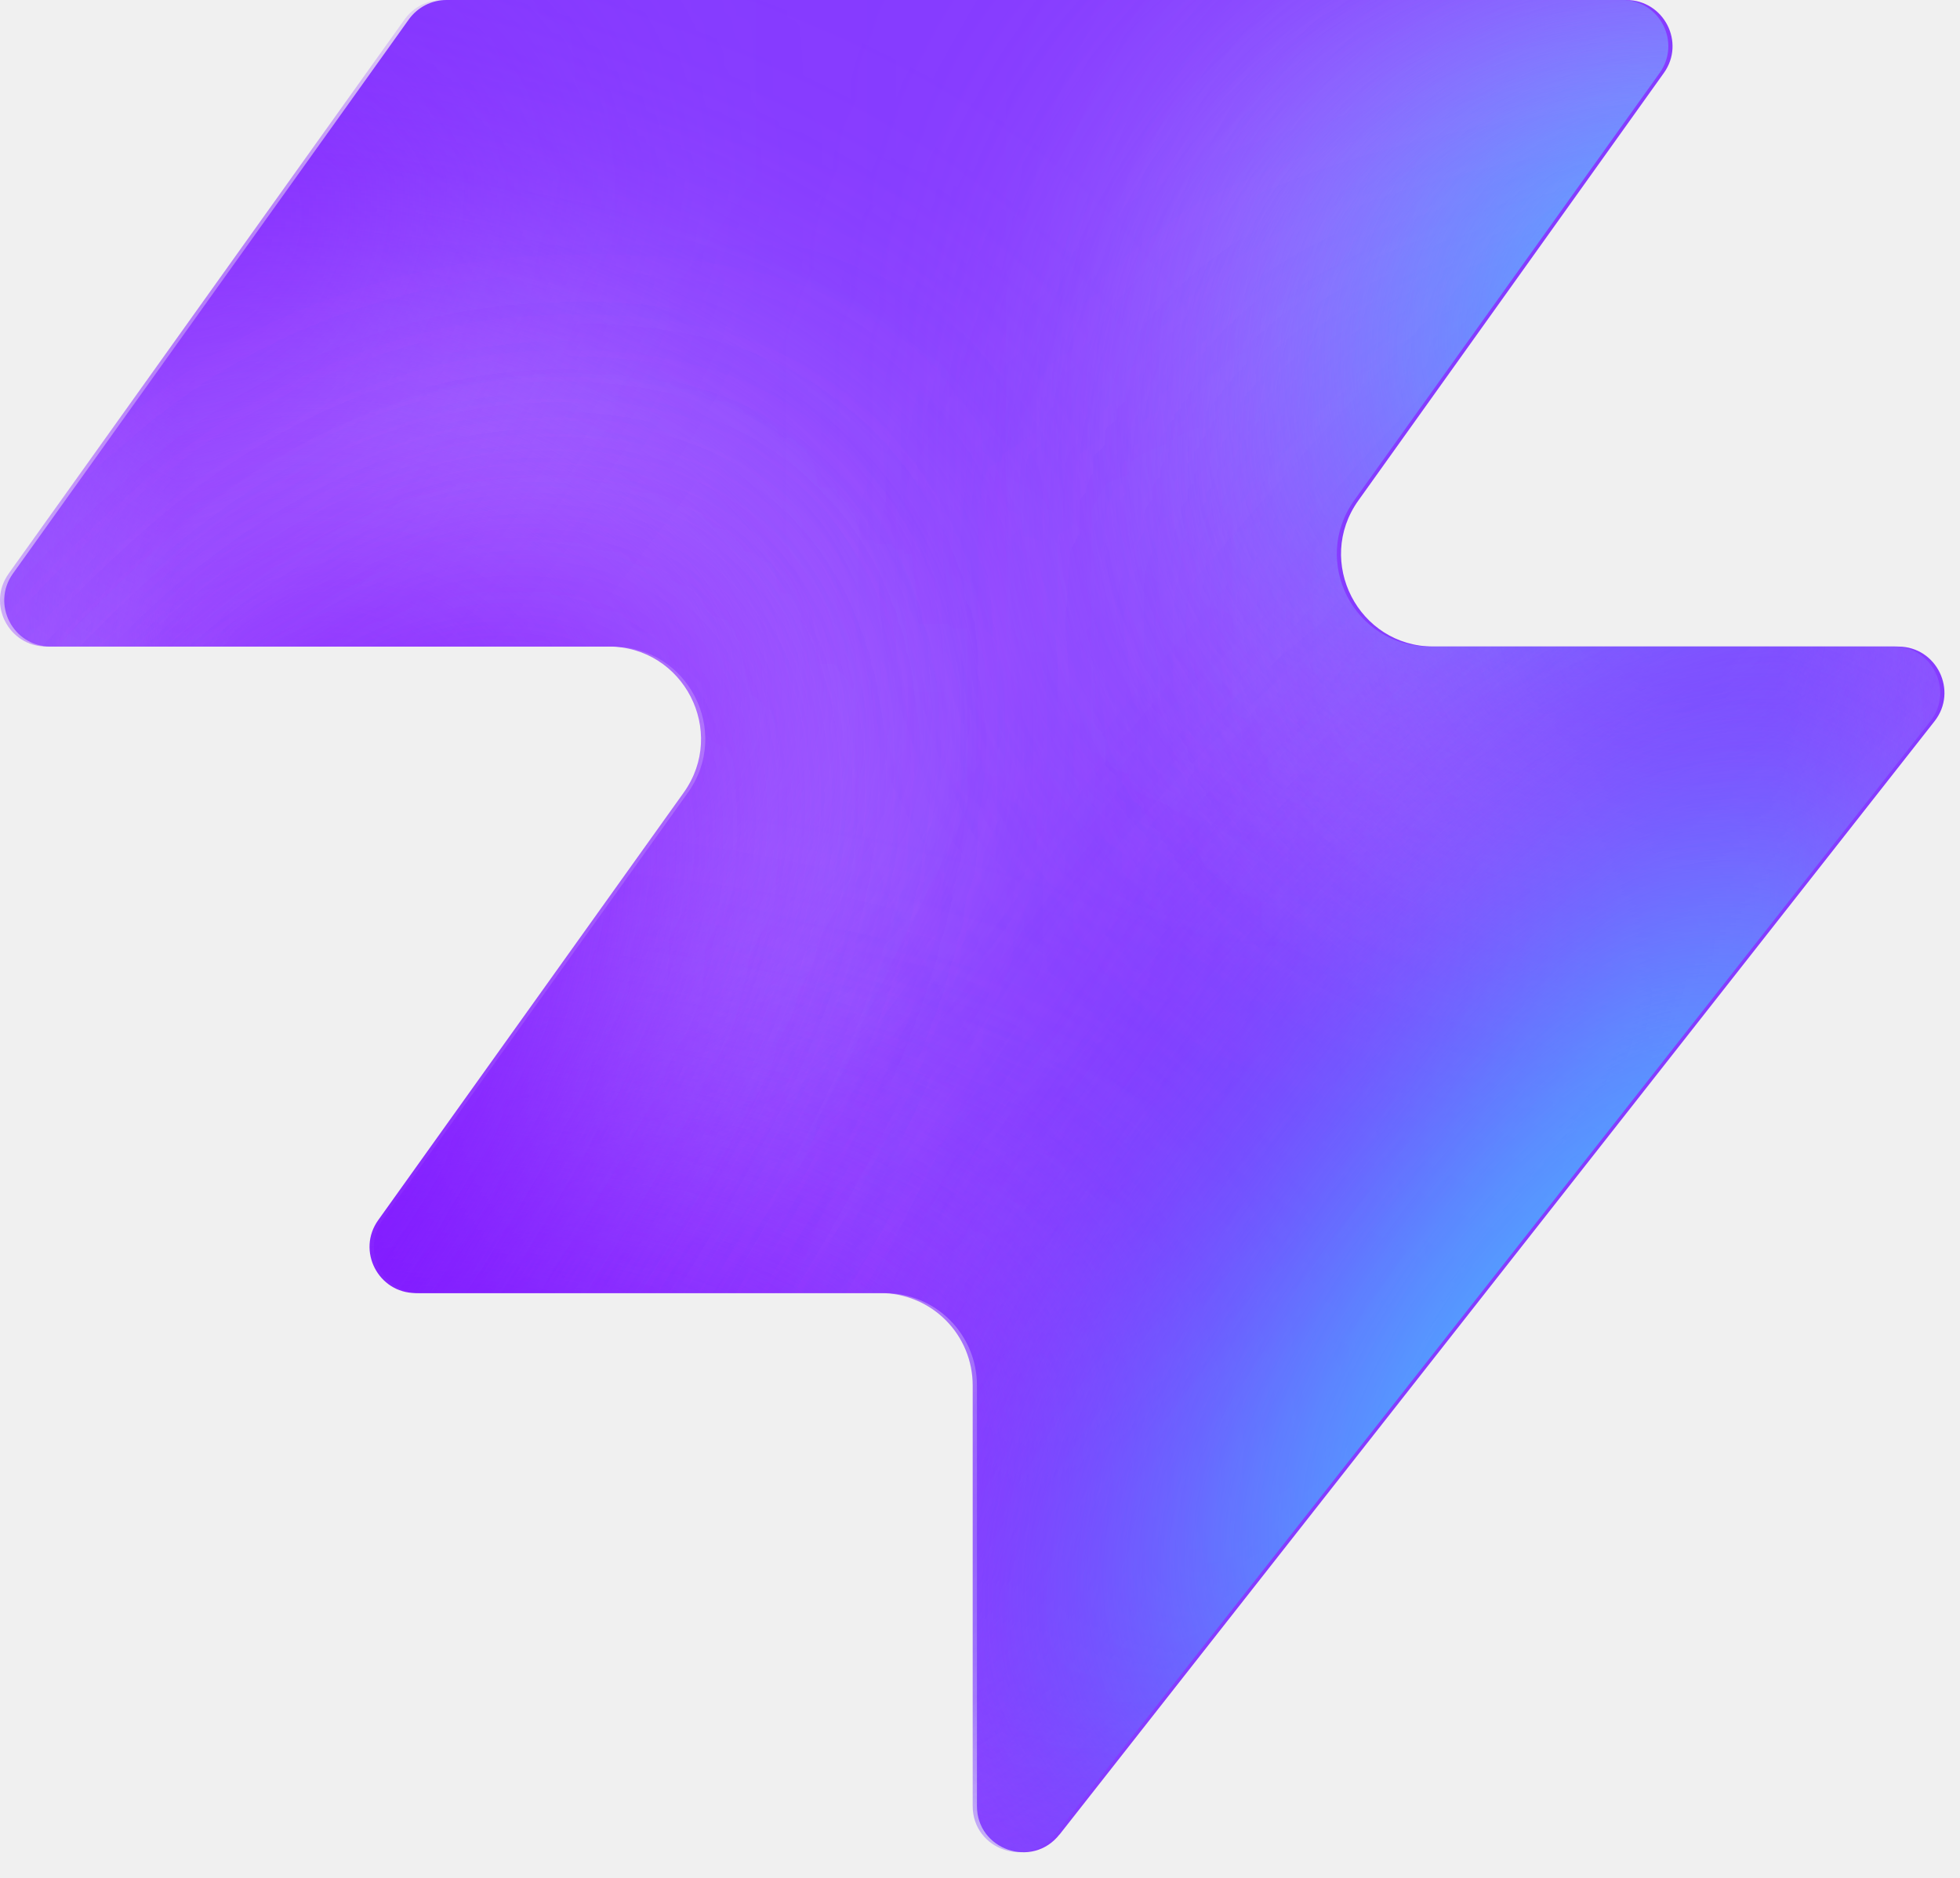
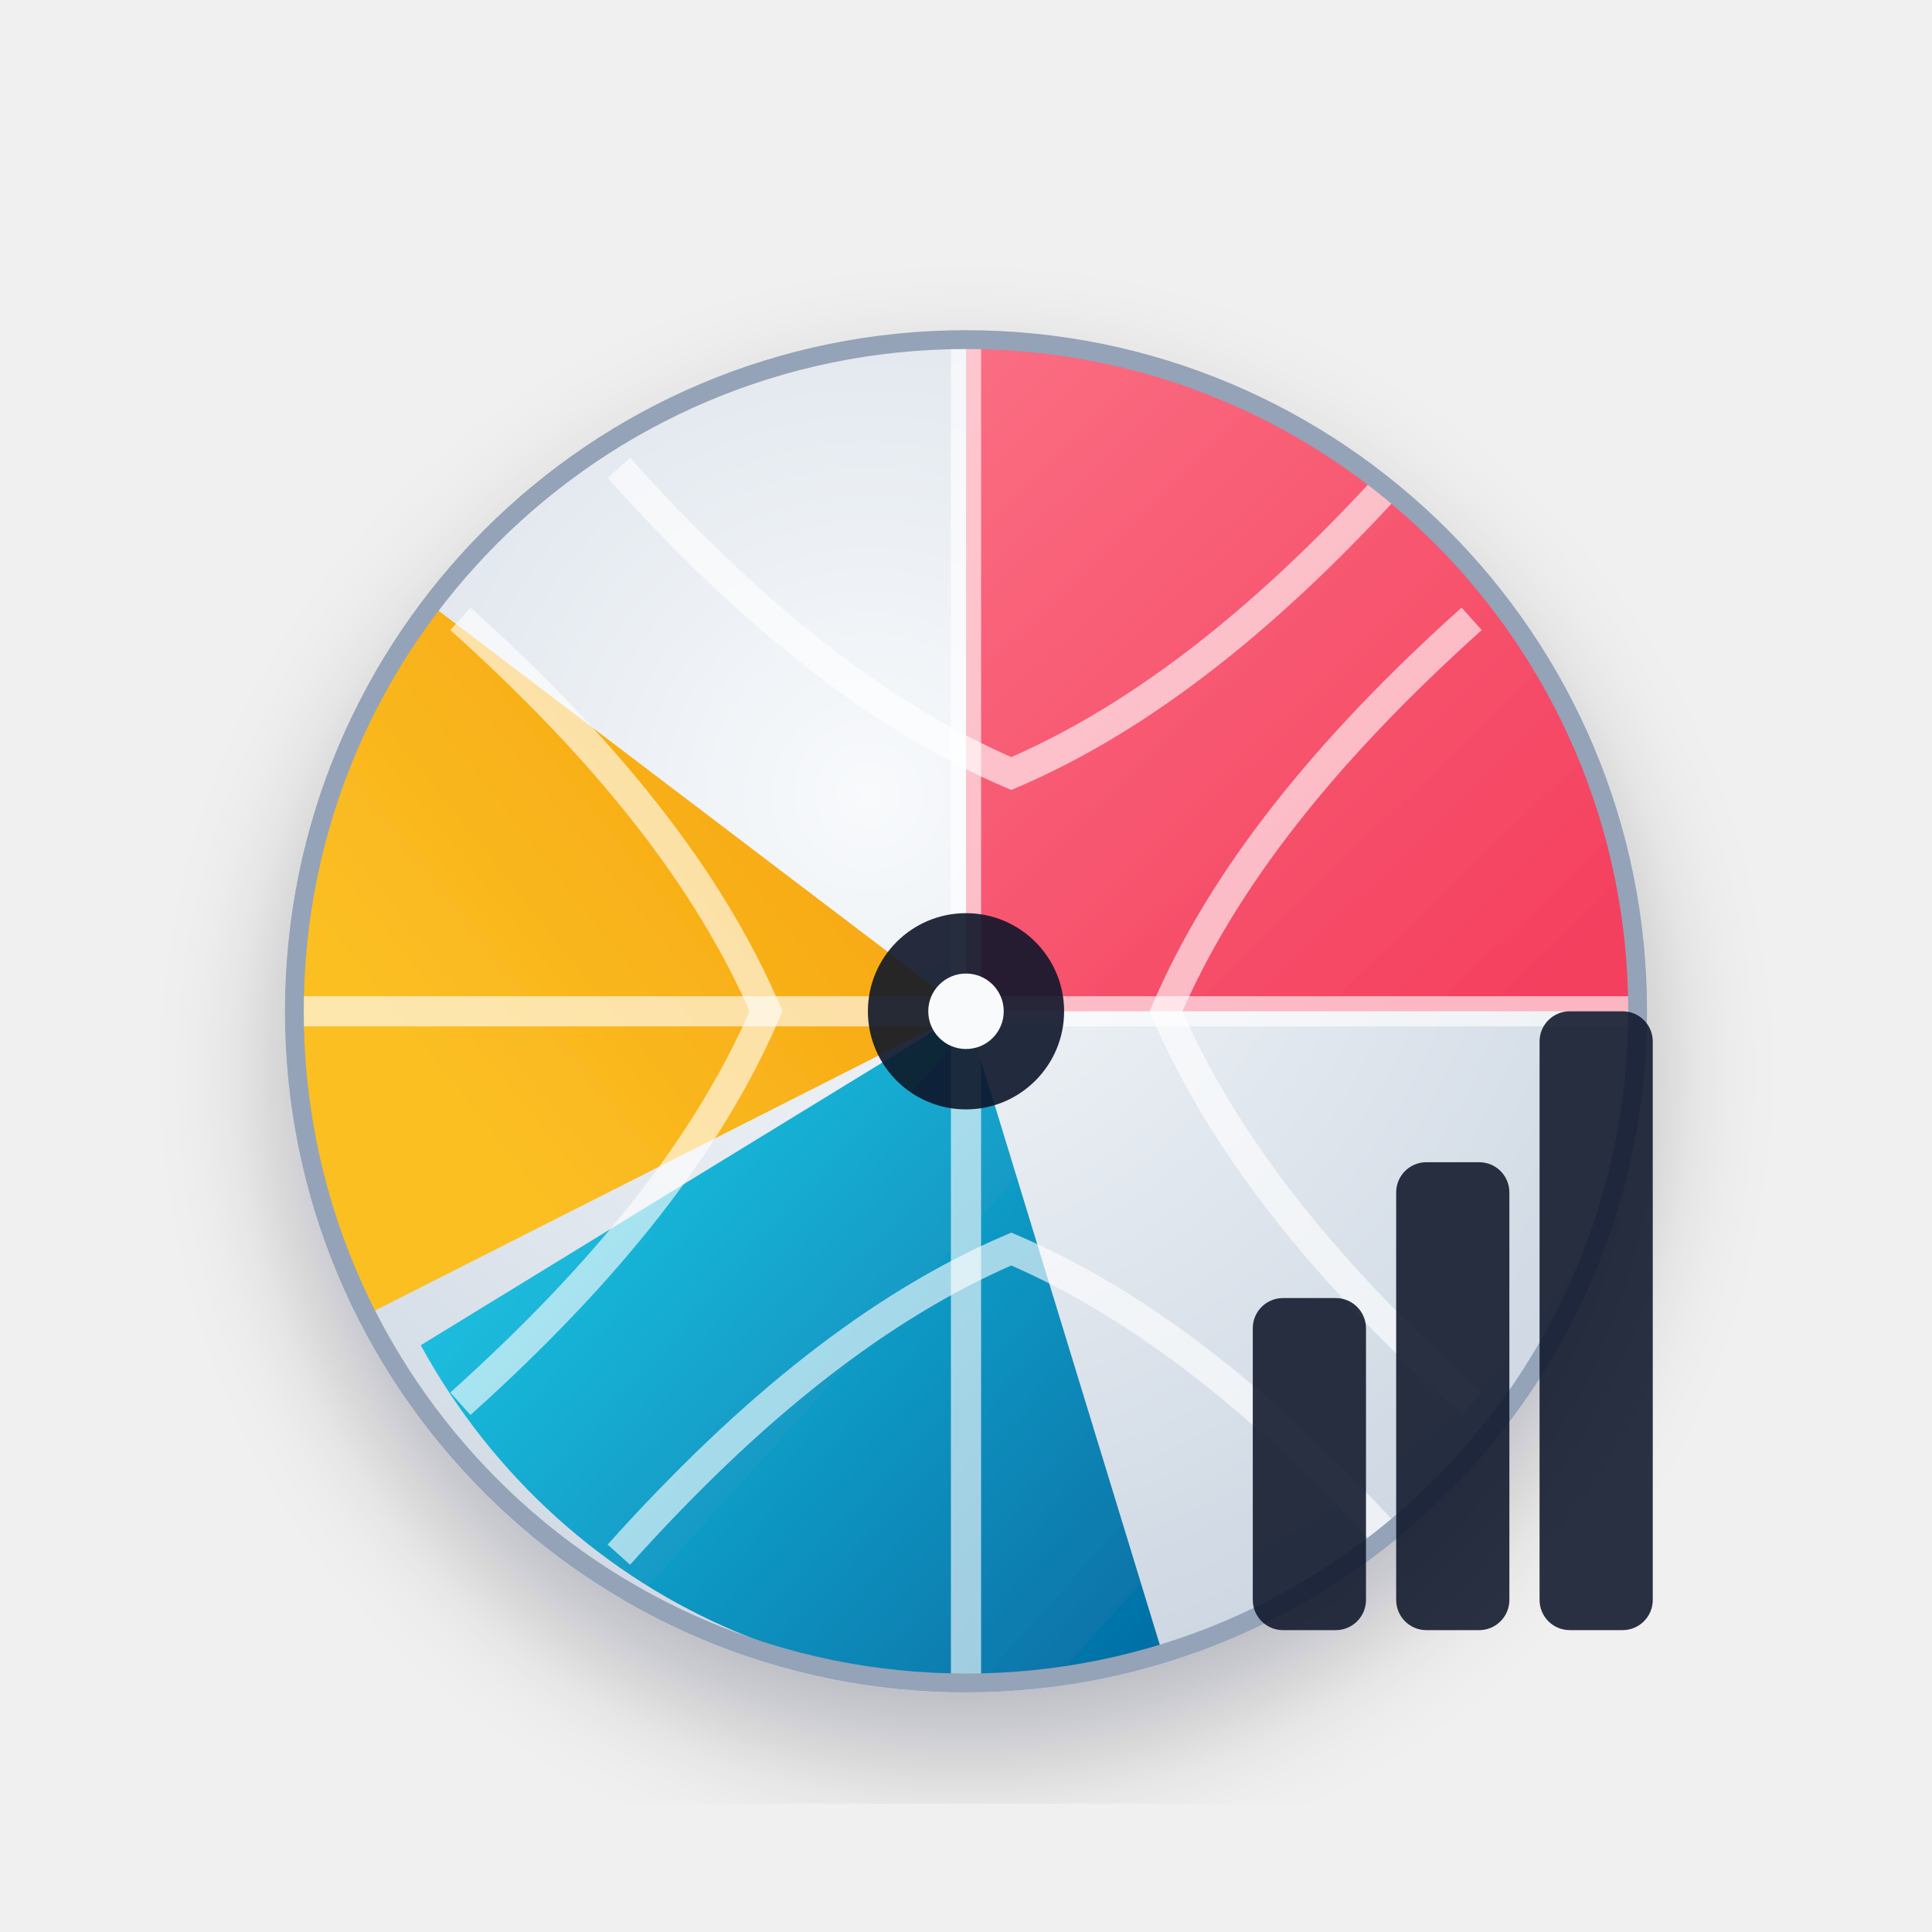
- <svg xmlns="http://www.w3.org/2000/svg" width="48" height="46" fill="none" viewBox="0 0 48 46">
-   <path fill="#863bff" d="M25.946 44.938c-.664.845-2.021.375-2.021-.698V33.937a2.26 2.26 0 0 0-2.262-2.262H10.287c-.92 0-1.456-1.04-.92-1.788l7.48-10.471c1.07-1.497 0-3.578-1.842-3.578H1.237c-.92 0-1.456-1.04-.92-1.788L10.013.474c.214-.297.556-.474.92-.474h28.894c.92 0 1.456 1.04.92 1.788l-7.48 10.471c-1.07 1.498 0 3.579 1.842 3.579h11.377c.943 0 1.473 1.088.89 1.83L25.947 44.94z" style="fill:#863bff;fill:color(display-p3 .525 .23 1);fill-opacity:1" />
-   <mask id="a" width="48" height="46" x="0" y="0" maskUnits="userSpaceOnUse" style="mask-type:alpha">
-     <path fill="#000" d="M25.842 44.938c-.664.844-2.021.375-2.021-.698V33.937a2.26 2.26 0 0 0-2.262-2.262H10.183c-.92 0-1.456-1.04-.92-1.788l7.48-10.471c1.07-1.498 0-3.579-1.842-3.579H1.133c-.92 0-1.456-1.04-.92-1.787L9.91.473c.214-.297.556-.474.92-.474h28.894c.92 0 1.456 1.04.92 1.788l-7.48 10.471c-1.07 1.498 0 3.578 1.842 3.578h11.377c.943 0 1.473 1.088.89 1.832L25.843 44.94z" style="fill:#000;fill-opacity:1" />
-   </mask>
-   <g mask="url(#a)">
-     <g filter="url(#b)">
-       <ellipse cx="5.508" cy="14.704" fill="#ede6ff" rx="5.508" ry="14.704" style="fill:#ede6ff;fill:color(display-p3 .927 .903 1);fill-opacity:1" transform="matrix(.00324 1 1 -.00324 -4.47 31.516)" />
-     </g>
-     <g filter="url(#c)">
-       <ellipse cx="10.399" cy="29.851" fill="#ede6ff" rx="10.399" ry="29.851" style="fill:#ede6ff;fill:color(display-p3 .927 .903 1);fill-opacity:1" transform="matrix(.00324 1 1 -.00324 -39.328 7.883)" />
-     </g>
-     <g filter="url(#d)">
-       <ellipse cx="5.508" cy="30.487" fill="#7e14ff" rx="5.508" ry="30.487" style="fill:#7e14ff;fill:color(display-p3 .492 .077 1);fill-opacity:1" transform="rotate(89.814 -25.913 -14.639)scale(1 -1)" />
-     </g>
-     <g filter="url(#e)">
-       <ellipse cx="5.508" cy="30.599" fill="#7e14ff" rx="5.508" ry="30.599" style="fill:#7e14ff;fill:color(display-p3 .492 .077 1);fill-opacity:1" transform="rotate(89.814 -32.644 -3.334)scale(1 -1)" />
-     </g>
-     <g filter="url(#f)">
-       <ellipse cx="5.508" cy="30.599" fill="#7e14ff" rx="5.508" ry="30.599" style="fill:#7e14ff;fill:color(display-p3 .492 .077 1);fill-opacity:1" transform="matrix(.00324 1 1 -.00324 -34.34 30.47)" />
-     </g>
-     <g filter="url(#g)">
-       <ellipse cx="14.072" cy="22.078" fill="#ede6ff" rx="14.072" ry="22.078" style="fill:#ede6ff;fill:color(display-p3 .927 .903 1);fill-opacity:1" transform="rotate(93.35 24.506 48.493)scale(-1 1)" />
-     </g>
-     <g filter="url(#h)">
-       <ellipse cx="3.47" cy="21.501" fill="#7e14ff" rx="3.47" ry="21.501" style="fill:#7e14ff;fill:color(display-p3 .492 .077 1);fill-opacity:1" transform="rotate(89.009 28.708 47.59)scale(-1 1)" />
-     </g>
-     <g filter="url(#i)">
-       <ellipse cx="3.47" cy="21.501" fill="#7e14ff" rx="3.47" ry="21.501" style="fill:#7e14ff;fill:color(display-p3 .492 .077 1);fill-opacity:1" transform="rotate(89.009 28.708 47.59)scale(-1 1)" />
-     </g>
-     <g filter="url(#j)">
-       <ellipse cx=".387" cy="8.972" fill="#7e14ff" rx="4.407" ry="29.108" style="fill:#7e14ff;fill:color(display-p3 .492 .077 1);fill-opacity:1" transform="rotate(39.51 .387 8.972)" />
-     </g>
-     <g filter="url(#k)">
-       <ellipse cx="47.523" cy="-6.092" fill="#7e14ff" rx="4.407" ry="29.108" style="fill:#7e14ff;fill:color(display-p3 .492 .077 1);fill-opacity:1" transform="rotate(37.892 47.523 -6.092)" />
-     </g>
-     <g filter="url(#l)">
-       <ellipse cx="41.412" cy="6.333" fill="#47bfff" rx="5.971" ry="9.665" style="fill:#47bfff;fill:color(display-p3 .28 .748 1);fill-opacity:1" transform="rotate(37.892 41.412 6.333)" />
-     </g>
-     <g filter="url(#m)">
-       <ellipse cx="-1.879" cy="38.332" fill="#7e14ff" rx="4.407" ry="29.108" style="fill:#7e14ff;fill:color(display-p3 .492 .077 1);fill-opacity:1" transform="rotate(37.892 -1.88 38.332)" />
-     </g>
-     <g filter="url(#n)">
-       <ellipse cx="-1.879" cy="38.332" fill="#7e14ff" rx="4.407" ry="29.108" style="fill:#7e14ff;fill:color(display-p3 .492 .077 1);fill-opacity:1" transform="rotate(37.892 -1.88 38.332)" />
-     </g>
-     <g filter="url(#o)">
-       <ellipse cx="35.651" cy="29.907" fill="#7e14ff" rx="4.407" ry="29.108" style="fill:#7e14ff;fill:color(display-p3 .492 .077 1);fill-opacity:1" transform="rotate(37.892 35.651 29.907)" />
-     </g>
-     <g filter="url(#p)">
-       <ellipse cx="38.418" cy="32.4" fill="#47bfff" rx="5.971" ry="15.297" style="fill:#47bfff;fill:color(display-p3 .28 .748 1);fill-opacity:1" transform="rotate(37.892 38.418 32.4)" />
-     </g>
-   </g>
+ <svg xmlns="http://www.w3.org/2000/svg" width="512" height="512" viewBox="0 0 512 512" fill="none" role="img" aria-labelledby="title desc">
  <defs>
-     <filter id="b" width="60.045" height="41.654" x="-19.77" y="16.149" color-interpolation-filters="sRGB" filterUnits="userSpaceOnUse">
-       <feFlood flood-opacity="0" result="BackgroundImageFix" />
-       <feBlend in="SourceGraphic" in2="BackgroundImageFix" result="shape" />
-       <feGaussianBlur result="effect1_foregroundBlur_2002_17158" stdDeviation="7.659" />
+     <radialGradient id="disk" cx="0" cy="0" r="1" gradientUnits="userSpaceOnUse" gradientTransform="translate(230 210) rotate(45) scale(260)">
+       <stop offset="0" stop-color="#F8FAFC" />
+       <stop offset="1" stop-color="#CBD5E1" />
+     </radialGradient>
+     <linearGradient id="sliceA" x1="256" y1="70" x2="430" y2="250" gradientUnits="userSpaceOnUse">
+       <stop offset="0" stop-color="#FB7185" />
+       <stop offset="1" stop-color="#F43F5E" />
+     </linearGradient>
+     <linearGradient id="sliceB" x1="98" y1="286" x2="300" y2="468" gradientUnits="userSpaceOnUse">
+       <stop offset="0" stop-color="#22D3EE" />
+       <stop offset="1" stop-color="#0369A1" />
+     </linearGradient>
+     <linearGradient id="sliceC" x1="70" y1="228" x2="214" y2="114" gradientUnits="userSpaceOnUse">
+       <stop offset="0" stop-color="#FBBF24" />
+       <stop offset="1" stop-color="#F59E0B" />
+     </linearGradient>
+     <clipPath id="diskClip">
+       <circle cx="256" cy="268" r="178" />
+     </clipPath>
+     <filter id="shadow" x="40" y="46" width="432" height="432" filterUnits="userSpaceOnUse" color-interpolation-filters="sRGB">
+       <feDropShadow dx="0" dy="16" stdDeviation="16" flood-color="#0F172A" flood-opacity="0.24" />
    </filter>
-     <filter id="c" width="90.34" height="51.437" x="-54.613" y="-7.533" color-interpolation-filters="sRGB" filterUnits="userSpaceOnUse">
-       <feFlood flood-opacity="0" result="BackgroundImageFix" />
-       <feBlend in="SourceGraphic" in2="BackgroundImageFix" result="shape" />
-       <feGaussianBlur result="effect1_foregroundBlur_2002_17158" stdDeviation="7.659" />
-     </filter>
-     <filter id="d" width="79.355" height="29.4" x="-49.64" y="2.03" color-interpolation-filters="sRGB" filterUnits="userSpaceOnUse">
-       <feFlood flood-opacity="0" result="BackgroundImageFix" />
-       <feBlend in="SourceGraphic" in2="BackgroundImageFix" result="shape" />
-       <feGaussianBlur result="effect1_foregroundBlur_2002_17158" stdDeviation="4.596" />
-     </filter>
-     <filter id="e" width="79.579" height="29.4" x="-45.045" y="20.029" color-interpolation-filters="sRGB" filterUnits="userSpaceOnUse">
-       <feFlood flood-opacity="0" result="BackgroundImageFix" />
-       <feBlend in="SourceGraphic" in2="BackgroundImageFix" result="shape" />
-       <feGaussianBlur result="effect1_foregroundBlur_2002_17158" stdDeviation="4.596" />
-     </filter>
-     <filter id="f" width="79.579" height="29.4" x="-43.513" y="21.178" color-interpolation-filters="sRGB" filterUnits="userSpaceOnUse">
-       <feFlood flood-opacity="0" result="BackgroundImageFix" />
-       <feBlend in="SourceGraphic" in2="BackgroundImageFix" result="shape" />
-       <feGaussianBlur result="effect1_foregroundBlur_2002_17158" stdDeviation="4.596" />
-     </filter>
-     <filter id="g" width="74.749" height="58.852" x="15.756" y="-17.901" color-interpolation-filters="sRGB" filterUnits="userSpaceOnUse">
-       <feFlood flood-opacity="0" result="BackgroundImageFix" />
-       <feBlend in="SourceGraphic" in2="BackgroundImageFix" result="shape" />
-       <feGaussianBlur result="effect1_foregroundBlur_2002_17158" stdDeviation="7.659" />
-     </filter>
-     <filter id="h" width="61.377" height="25.362" x="23.548" y="2.284" color-interpolation-filters="sRGB" filterUnits="userSpaceOnUse">
-       <feFlood flood-opacity="0" result="BackgroundImageFix" />
-       <feBlend in="SourceGraphic" in2="BackgroundImageFix" result="shape" />
-       <feGaussianBlur result="effect1_foregroundBlur_2002_17158" stdDeviation="4.596" />
-     </filter>
-     <filter id="i" width="61.377" height="25.362" x="23.548" y="2.284" color-interpolation-filters="sRGB" filterUnits="userSpaceOnUse">
-       <feFlood flood-opacity="0" result="BackgroundImageFix" />
-       <feBlend in="SourceGraphic" in2="BackgroundImageFix" result="shape" />
-       <feGaussianBlur result="effect1_foregroundBlur_2002_17158" stdDeviation="4.596" />
-     </filter>
-     <filter id="j" width="56.045" height="63.649" x="-27.636" y="-22.853" color-interpolation-filters="sRGB" filterUnits="userSpaceOnUse">
-       <feFlood flood-opacity="0" result="BackgroundImageFix" />
-       <feBlend in="SourceGraphic" in2="BackgroundImageFix" result="shape" />
-       <feGaussianBlur result="effect1_foregroundBlur_2002_17158" stdDeviation="4.596" />
-     </filter>
-     <filter id="k" width="54.814" height="64.646" x="20.116" y="-38.415" color-interpolation-filters="sRGB" filterUnits="userSpaceOnUse">
-       <feFlood flood-opacity="0" result="BackgroundImageFix" />
-       <feBlend in="SourceGraphic" in2="BackgroundImageFix" result="shape" />
-       <feGaussianBlur result="effect1_foregroundBlur_2002_17158" stdDeviation="4.596" />
-     </filter>
-     <filter id="l" width="33.541" height="35.313" x="24.641" y="-11.323" color-interpolation-filters="sRGB" filterUnits="userSpaceOnUse">
-       <feFlood flood-opacity="0" result="BackgroundImageFix" />
-       <feBlend in="SourceGraphic" in2="BackgroundImageFix" result="shape" />
-       <feGaussianBlur result="effect1_foregroundBlur_2002_17158" stdDeviation="4.596" />
-     </filter>
-     <filter id="m" width="54.814" height="64.646" x="-29.286" y="6.009" color-interpolation-filters="sRGB" filterUnits="userSpaceOnUse">
-       <feFlood flood-opacity="0" result="BackgroundImageFix" />
-       <feBlend in="SourceGraphic" in2="BackgroundImageFix" result="shape" />
-       <feGaussianBlur result="effect1_foregroundBlur_2002_17158" stdDeviation="4.596" />
-     </filter>
-     <filter id="n" width="54.814" height="64.646" x="-29.286" y="6.009" color-interpolation-filters="sRGB" filterUnits="userSpaceOnUse">
-       <feFlood flood-opacity="0" result="BackgroundImageFix" />
-       <feBlend in="SourceGraphic" in2="BackgroundImageFix" result="shape" />
-       <feGaussianBlur result="effect1_foregroundBlur_2002_17158" stdDeviation="4.596" />
-     </filter>
-     <filter id="o" width="54.814" height="64.646" x="8.244" y="-2.416" color-interpolation-filters="sRGB" filterUnits="userSpaceOnUse">
-       <feFlood flood-opacity="0" result="BackgroundImageFix" />
-       <feBlend in="SourceGraphic" in2="BackgroundImageFix" result="shape" />
-       <feGaussianBlur result="effect1_foregroundBlur_2002_17158" stdDeviation="4.596" />
-     </filter>
-     <filter id="p" width="39.409" height="43.623" x="18.713" y="10.588" color-interpolation-filters="sRGB" filterUnits="userSpaceOnUse">
-       <feFlood flood-opacity="0" result="BackgroundImageFix" />
-       <feBlend in="SourceGraphic" in2="BackgroundImageFix" result="shape" />
-       <feGaussianBlur result="effect1_foregroundBlur_2002_17158" stdDeviation="4.596" />
+     <filter id="foxShadow" x="292" y="30" width="206" height="206" filterUnits="userSpaceOnUse" color-interpolation-filters="sRGB">
+       <feDropShadow dx="0" dy="8" stdDeviation="10" flood-color="#1E293B" flood-opacity="0.24" />
    </filter>
  </defs>
+   <g filter="url(#shadow)">
+     <circle cx="256" cy="268" r="178" fill="url(#disk)" />
+     <g clip-path="url(#diskClip)">
+       <path d="M256 268L256 90C354.307 90 434 169.693 434 268H256Z" fill="url(#sliceA)" />
+       <path d="M256 268L98 348C66.308 285.409 66.308 210.591 98 148L256 268Z" fill="url(#sliceC)" />
+       <path d="M256 268L308 438C231.046 461.716 149.995 426.859 111.5 356.5L256 268Z" fill="url(#sliceB)" />
+       <g stroke="#FFFFFF" stroke-opacity="0.62" stroke-width="8">
+         <path d="M78 268H434" />
+         <path d="M256 90V446" />
+         <path d="M122 164C161 199 188 233 203 268C188 303 161 337 122 372" />
+         <path d="M390 164C351 199 324 233 309 268C324 303 351 337 390 372" />
+         <path d="M164 124C199 163 233 190 268 205C303 190 337 163 372 124" />
+         <path d="M164 412C199 373 233 346 268 331C303 346 337 373 372 412" />
+       </g>
+     </g>
+     <circle cx="256" cy="268" r="178" stroke="#94A3B8" stroke-width="5" />
+     <circle cx="256" cy="268" r="26" fill="#0F172A" fill-opacity="0.9" />
+     <circle cx="256" cy="268" r="10" fill="#F8FAFC" />
+   </g>
+   <g>
+     <rect x="332" y="344" width="30" height="88" rx="8" fill="#0F172A" fill-opacity="0.88" />
+     <rect x="370" y="308" width="30" height="124" rx="8" fill="#0F172A" fill-opacity="0.88" />
+     <rect x="408" y="268" width="30" height="164" rx="8" fill="#0F172A" fill-opacity="0.88" />
+   </g>
</svg>
